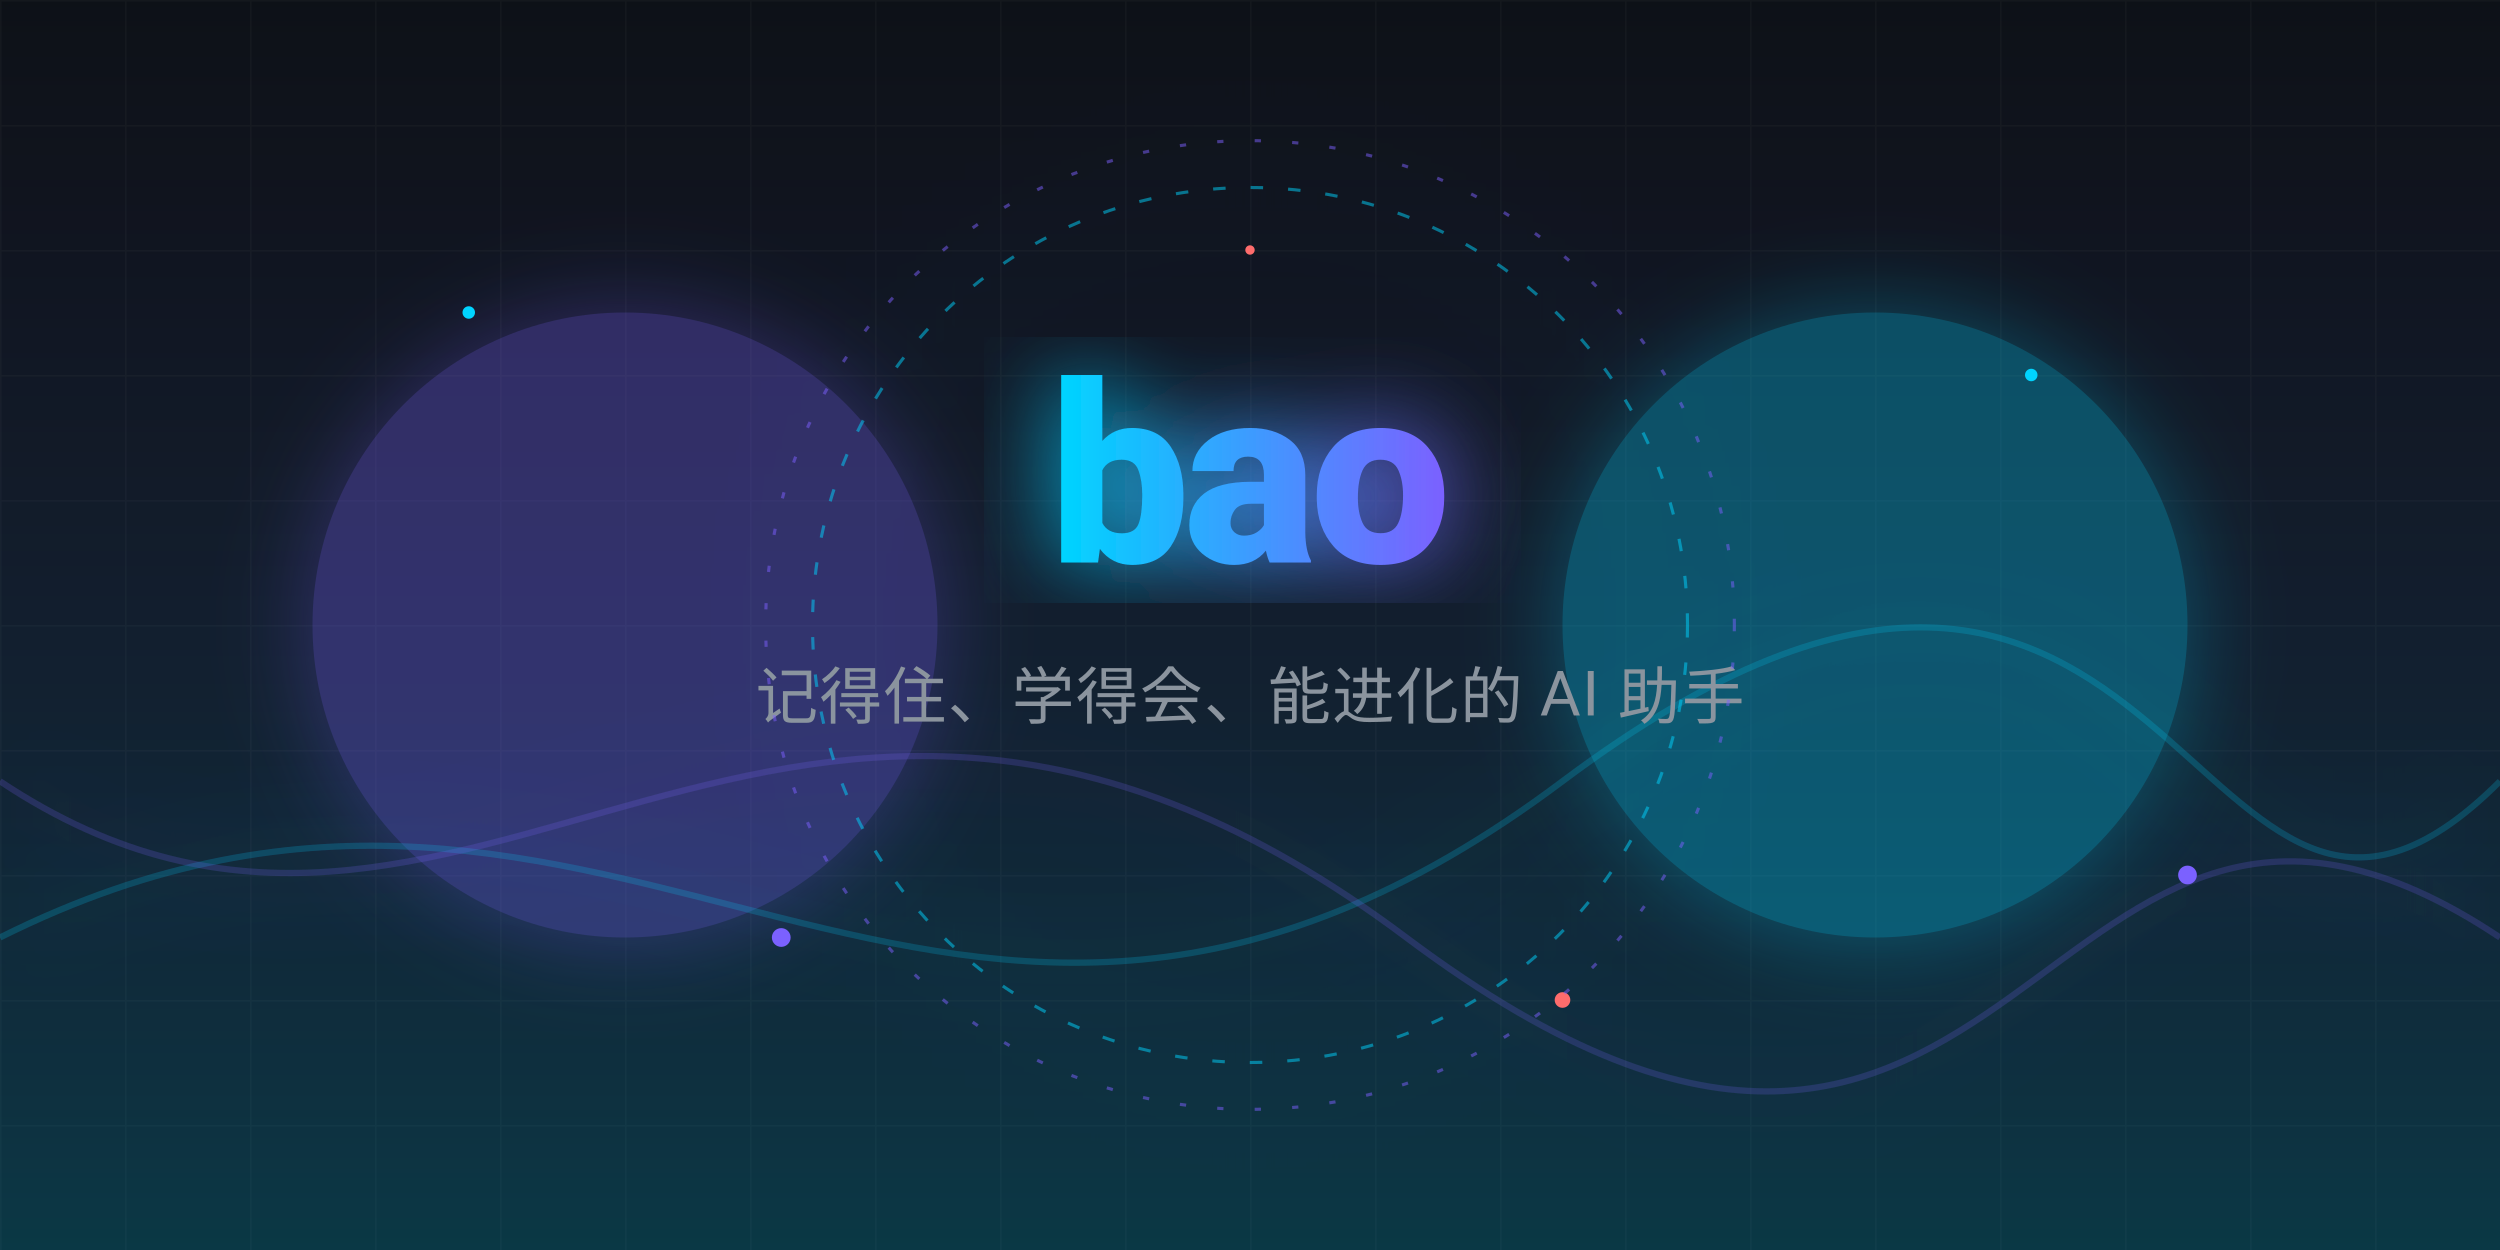
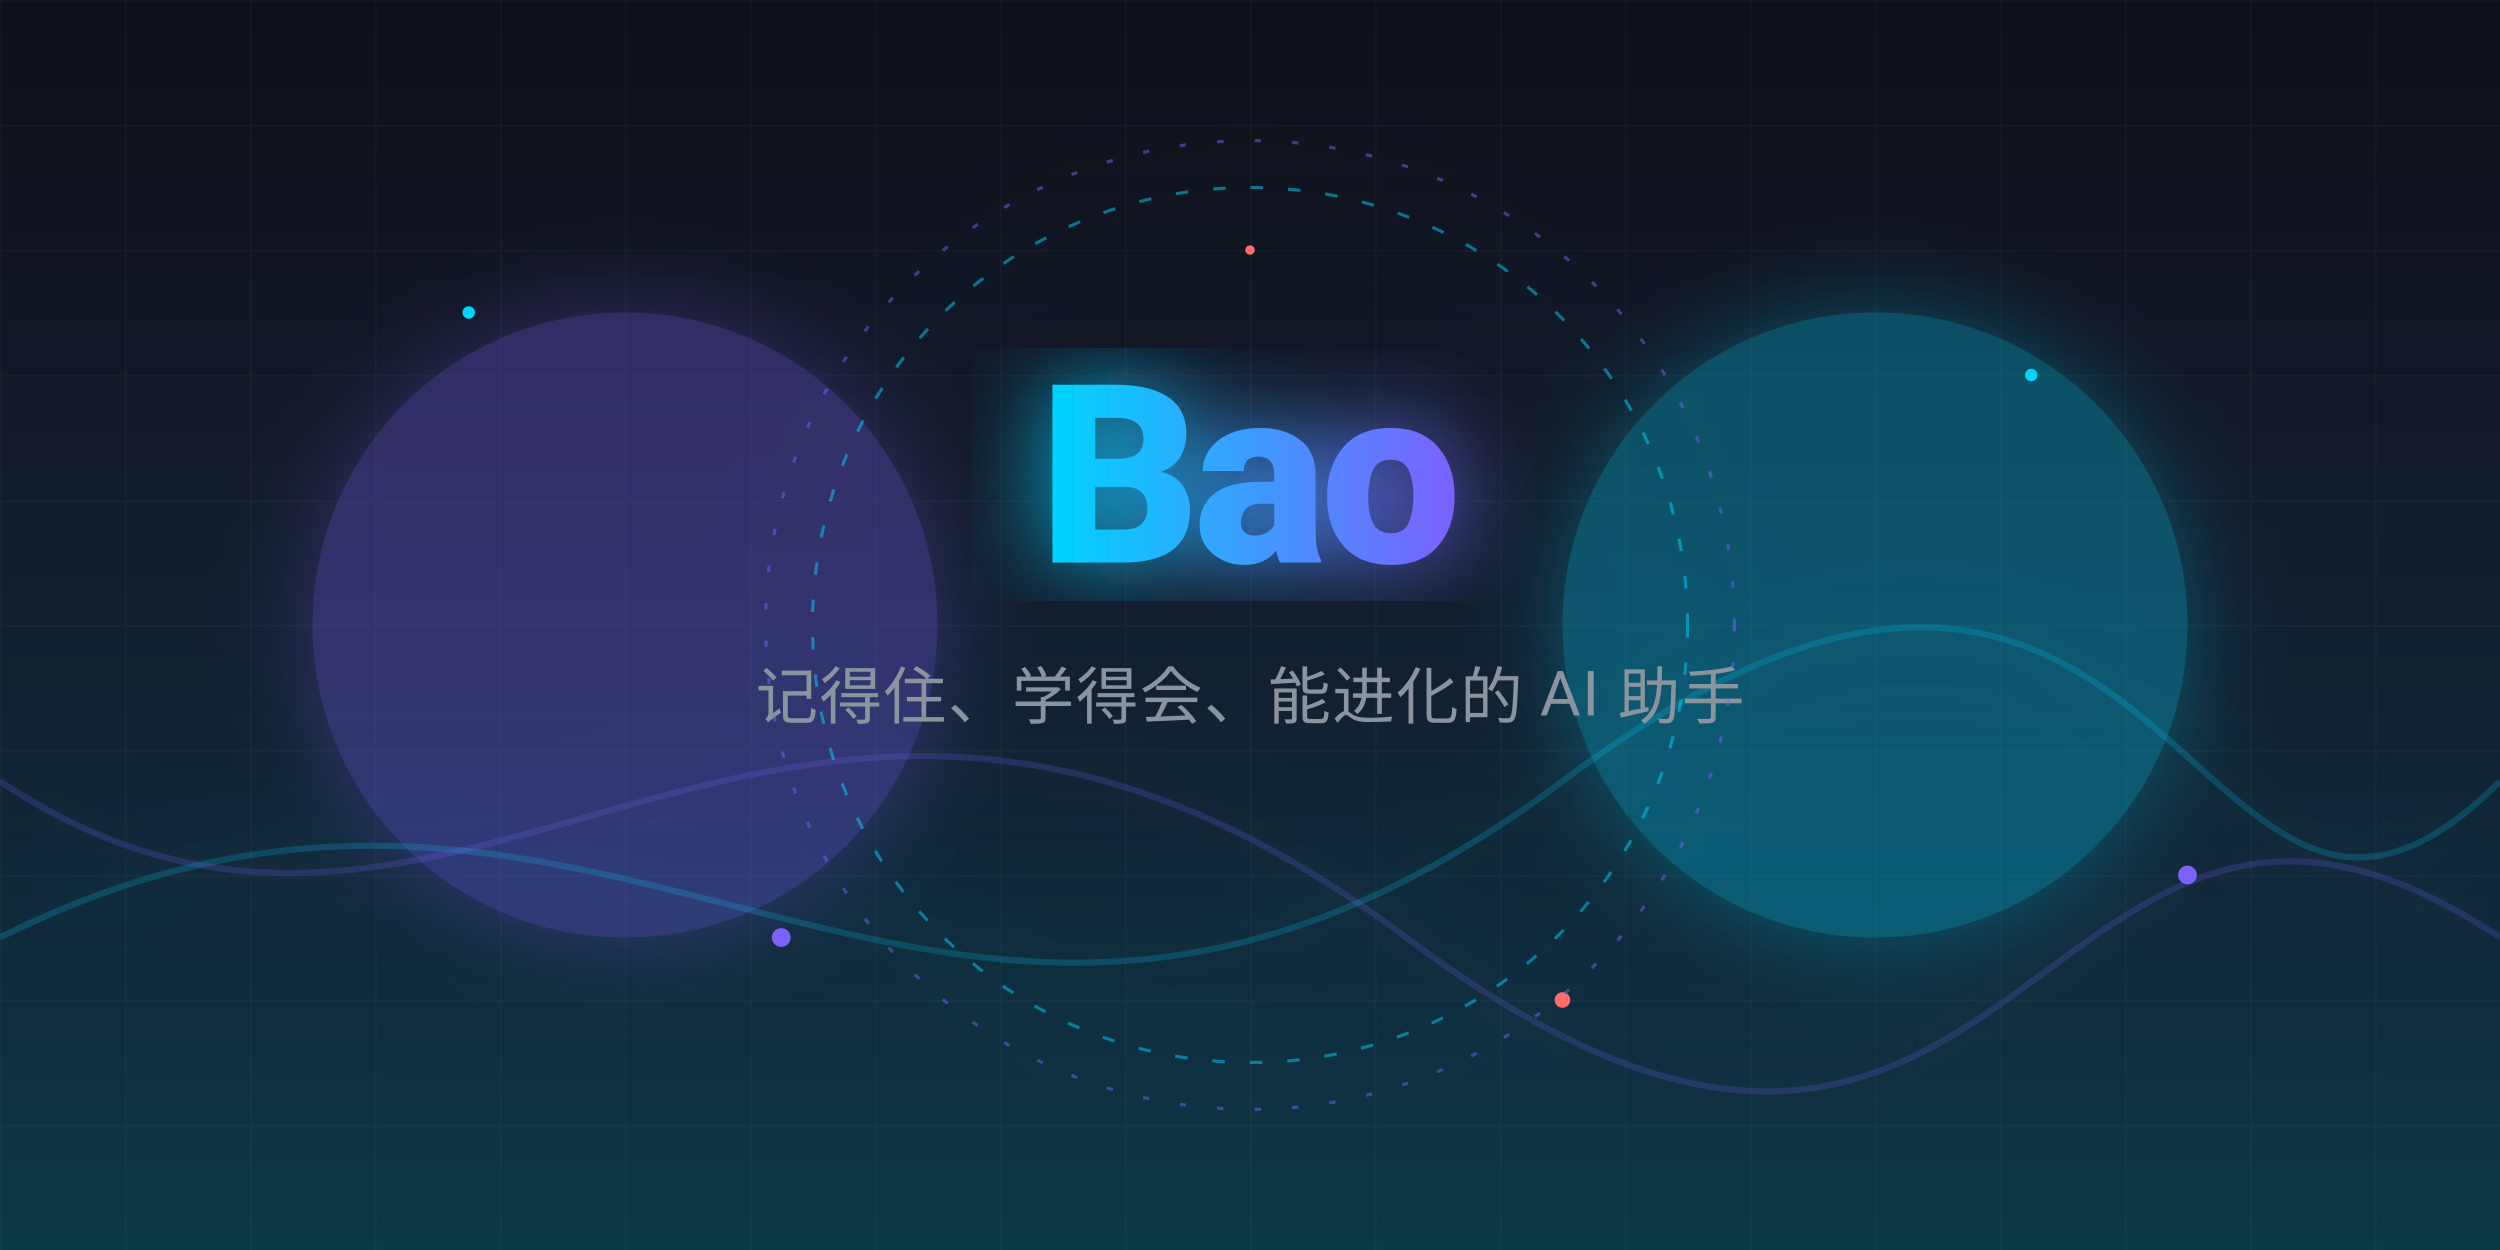
<svg xmlns="http://www.w3.org/2000/svg" width="800" height="400">
  <defs>
    <style>
      @keyframes gradient-shift {
        0% { stop-color: #00d4ff; }
        50% { stop-color: #7b61ff; }
        100% { stop-color: #00d4ff; }
      }
      @keyframes float {
        0%, 100% { transform: translateY(0px); }
        50% { transform: translateY(-10px); }
      }
      @keyframes pulse {
        0%, 100% { opacity: 0.5; r: 80; }
        50% { opacity: 0.8; r: 120; }
      }
      @keyframes dash {
        to { stroke-dashoffset: -100; }
      }
      .bg { fill: #0d1117; }
      .title { font-family: -apple-system, BlinkMacSystemFont, 'Segoe UI', Roboto, sans-serif; font-size: 80px; font-weight: 800; fill: url(#text-gradient); letter-spacing: -2px; }
      .subtitle { font-family: -apple-system, BlinkMacSystemFont, 'Segoe UI', Roboto, sans-serif; font-size: 20px; font-weight: 400; fill: #8b949e; letter-spacing: 0.5px; }
      .glow { filter: url(#glow); }
      .particle { fill: #00d4ff; animation: float 4s ease-in-out infinite; }
      .particle:nth-child(even) { animation-duration: 5s; animation-delay: -2s; fill: #7b61ff; }
      .particle-red { fill: #ff6b6b; animation: float 6s ease-in-out infinite reverse; }
    </style>
    <linearGradient id="text-gradient" x1="0%" y1="0%" x2="100%" y2="0%">
      <stop offset="0%" stop-color="#00d4ff">
        <animate attributeName="stop-color" values="#00d4ff;#7b61ff;#00d4ff" dur="4s" repeatCount="indefinite" />
      </stop>
      <stop offset="100%" stop-color="#7b61ff">
        <animate attributeName="stop-color" values="#7b61ff;#ff6b6b;#7b61ff" dur="4s" repeatCount="indefinite" />
      </stop>
    </linearGradient>
    <linearGradient id="grid-grad" x1="0%" y1="0%" x2="0%" y2="100%">
      <stop offset="0%" stop-color="#7b61ff" stop-opacity="0" />
      <stop offset="100%" stop-color="#00d4ff" stop-opacity="0.2" />
    </linearGradient>
    <filter id="glow" x="-20%" y="-20%" width="140%" height="140%">
      <feGaussianBlur stdDeviation="15" result="blur" />
      <feComposite in="SourceGraphic" in2="blur" operator="over" />
    </filter>
    <pattern id="grid" width="40" height="40" patternUnits="userSpaceOnUse">
      <path d="M 40 0 L 0 0 0 40" fill="none" stroke="rgba(255,255,255,0.03)" stroke-width="1" />
    </pattern>
  </defs>
  <rect width="100%" height="100%" class="bg" />
  <rect width="100%" height="100%" fill="url(#grid)" />
  <rect width="100%" height="100%" fill="url(#grid-grad)" />
  <circle cx="200" cy="200" r="100" fill="#7b61ff" opacity="0.3" filter="url(#glow)">
    <animate attributeName="cx" values="200; 250; 200" dur="8s" repeatCount="indefinite" />
    <animate attributeName="cy" values="200; 150; 200" dur="8s" repeatCount="indefinite" />
    <animate attributeName="r" values="80; 120; 80" dur="8s" repeatCount="indefinite" />
  </circle>
  <circle cx="600" cy="200" r="100" fill="#00d4ff" opacity="0.3" filter="url(#glow)">
    <animate attributeName="cx" values="600; 550; 600" dur="10s" repeatCount="indefinite" />
    <animate attributeName="cy" values="200; 250; 200" dur="10s" repeatCount="indefinite" />
    <animate attributeName="r" values="100; 150; 100" dur="10s" repeatCount="indefinite" />
  </circle>
  <path d="M 0,300 C 200,200 300,400 500,250 S 700,350 800,250" fill="none" stroke="rgba(0,212,255,0.2)" stroke-width="2" filter="url(#glow)" />
  <path d="M 0,250 C 150,350 250,150 450,300 S 650,200 800,300" fill="none" stroke="rgba(123,97,255,0.2)" stroke-width="2" filter="url(#glow)" />
  <circle cx="150" cy="100" r="2" class="particle" />
  <circle cx="250" cy="300" r="3" class="particle" />
  <circle cx="650" cy="120" r="2" class="particle" />
  <circle cx="700" cy="280" r="3" class="particle" />
  <circle cx="400" cy="80" r="1.5" class="particle-red" />
  <circle cx="500" cy="320" r="2.5" class="particle-red" />
  <g transform="translate(400, 180)" text-anchor="middle">
-     <text y="0" class="title glow">bao</text>
+     <text y="0" class="title glow">Bao</text>
    <text y="50" class="subtitle">记得住、学得会、能进化的 AI 助手</text>
  </g>
  <g transform="translate(400, 200)" opacity="0.5" stroke="#00d4ff" stroke-width="1" fill="none">
    <circle cx="0" cy="0" r="140" stroke-dasharray="4 8" class="glow">
      <animateTransform attributeName="transform" type="rotate" from="0" to="360" dur="30s" repeatCount="indefinite" />
    </circle>
    <circle cx="0" cy="0" r="155" stroke-dasharray="2 10" stroke="#7b61ff" class="glow">
      <animateTransform attributeName="transform" type="rotate" from="360" to="0" dur="40s" repeatCount="indefinite" />
    </circle>
  </g>
</svg>
